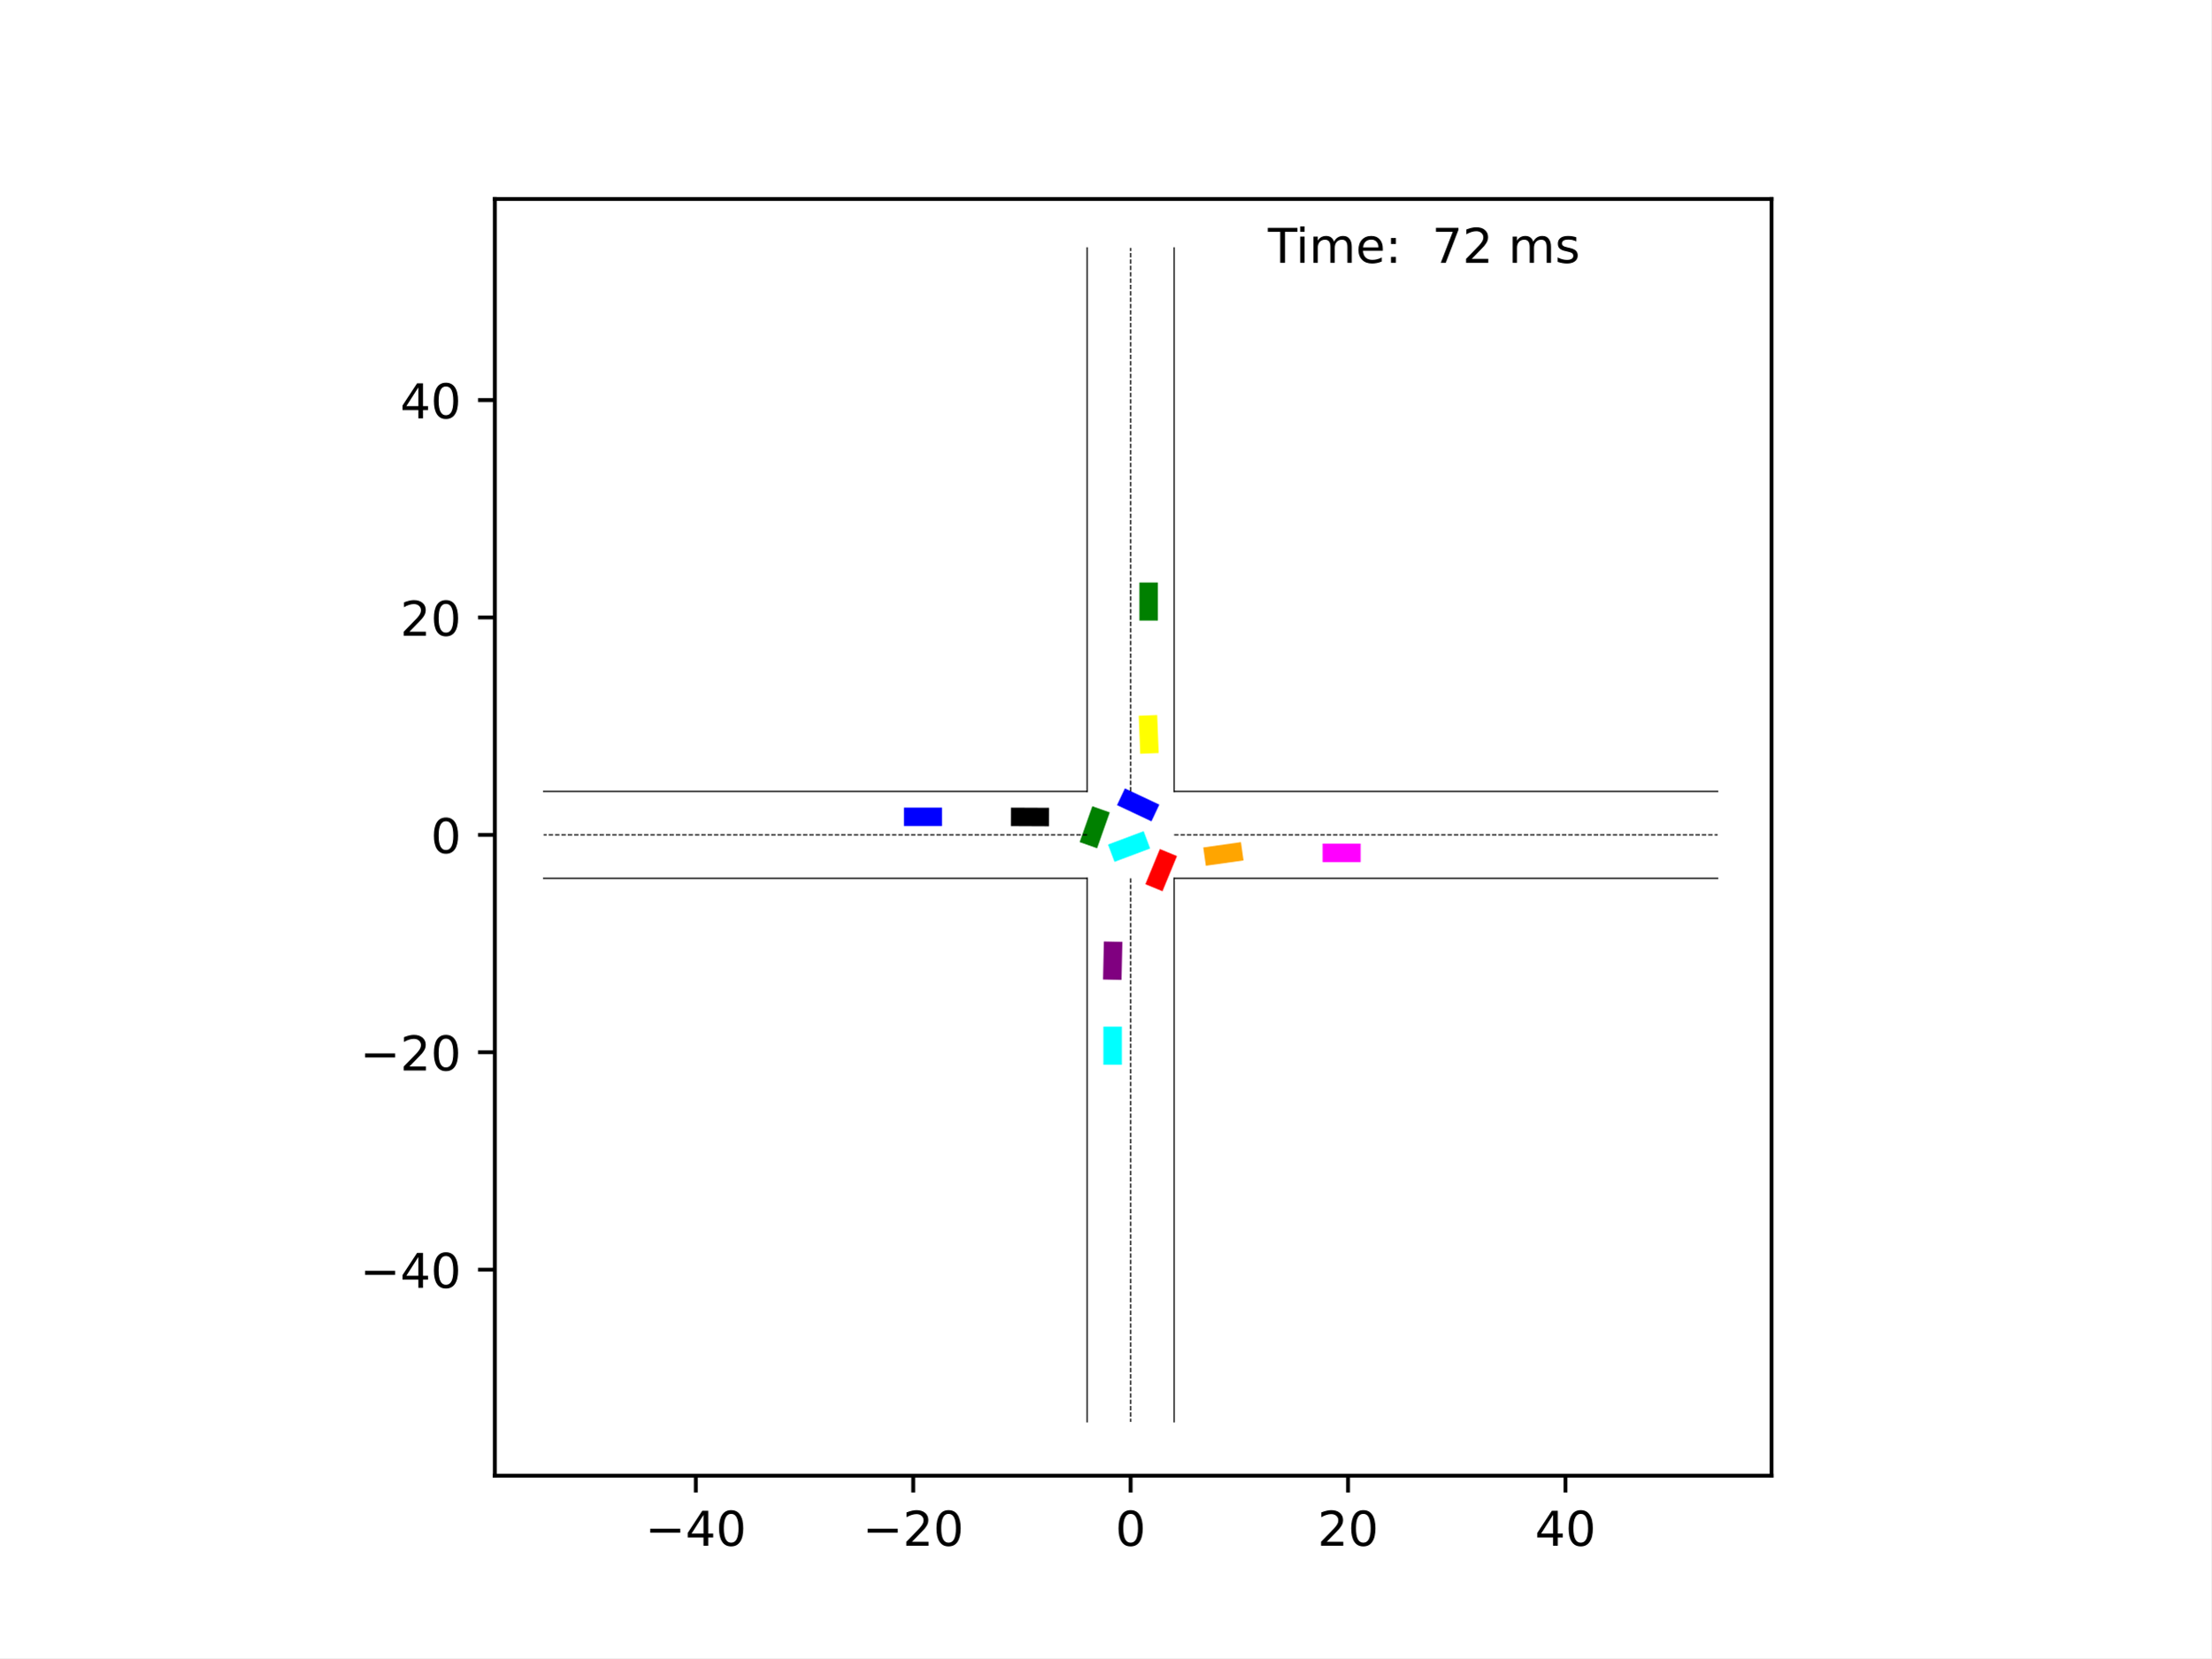
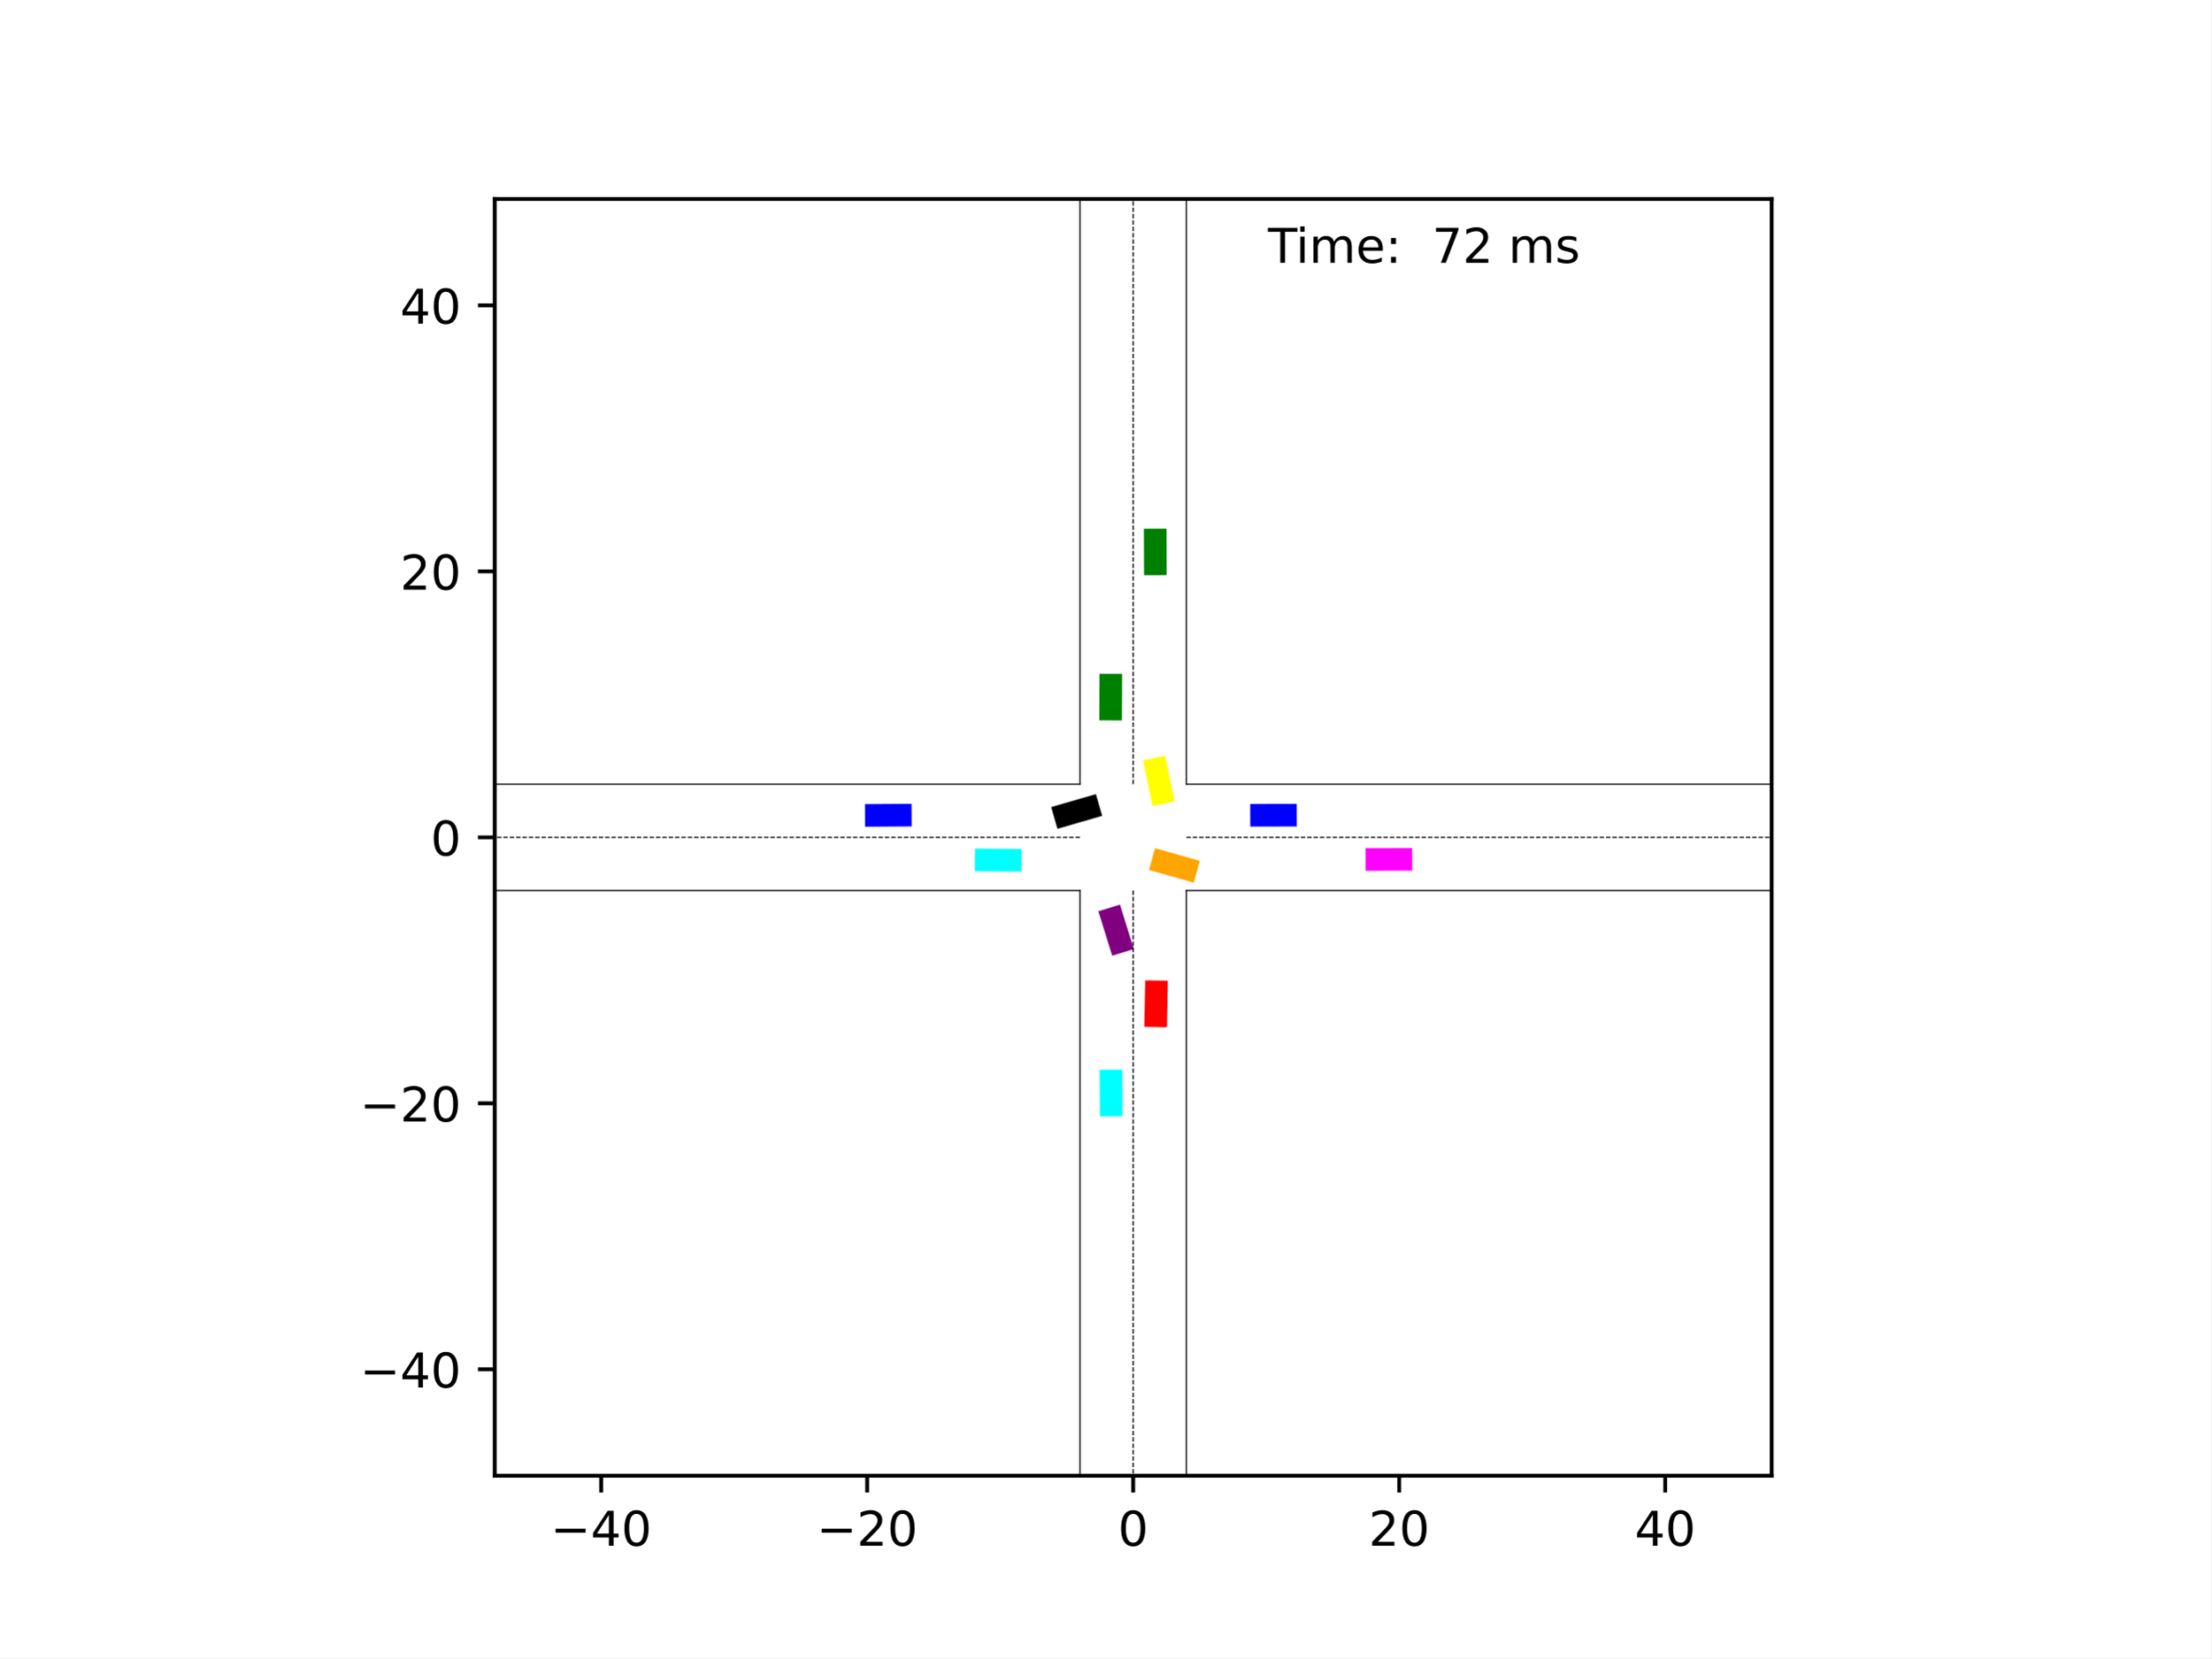
<svg xmlns="http://www.w3.org/2000/svg" xmlns:xlink="http://www.w3.org/1999/xlink" width="460.8pt" height="345.6pt" viewBox="0 0 460.8 345.6" version="1.1">
  <defs>
    <style type="text/css">*{stroke-linejoin: round; stroke-linecap: butt}</style>
  </defs>
  <g id="figure_1">
    <g id="patch_1">
      <path d="M 0 345.6  L 460.8 345.6  L 460.8 0  L 0 0  z " style="fill: #ffffff" />
    </g>
    <g id="axes_1">
      <g id="patch_2">
-         <path d="M 103.12 307.584  L 369.2 307.584  L 369.2 41.472  L 103.12 41.472  z " style="fill: #ffffff" />
+         <path d="M 103.104 307.584  L 369.216 307.584  L 369.216 41.472  L 103.104 41.472  z " style="fill: #ffffff" />
      </g>
      <g id="patch_3">
-         <path d="M 196.323 168.331  L 188.393 168.333  L 188.394 172.184  L 196.324 172.183  z " clip-path="url(#p15d6bfc2dc)" style="fill: #0000ff" />
+         <path d="M 189.963 167.54  L 180.261 167.6  L 180.29 172.312  L 189.992 172.253  z " clip-path="url(#p60018f7299)" style="fill: #0000ff" />
      </g>
      <g id="patch_4">
-         <path d="M 241.308 129.342  L 241.308 121.412  L 237.456 121.412  L 237.456 129.342  z " clip-path="url(#p15d6bfc2dc)" style="fill: #008000" />
+         <path d="M 243.13 119.872  L 243.1 110.17  L 238.388 110.184  L 238.418 119.886  z " clip-path="url(#p60018f7299)" style="fill: #008000" />
      </g>
      <g id="patch_5">
-         <path d="M 229.948 214.001  L 229.949 221.93  L 233.8 221.93  L 233.8 214  z " clip-path="url(#p15d6bfc2dc)" style="fill: #00ffff" />
+         <path d="M 229.165 222.984  L 229.228 232.686  L 233.94 232.655  L 233.877 222.953  z " clip-path="url(#p60018f7299)" style="fill: #00ffff" />
      </g>
      <g id="patch_6">
-         <path d="M 275.633 179.691  L 283.563 179.691  L 283.563 175.839  L 275.633 175.84  z " clip-path="url(#p15d6bfc2dc)" style="fill: #ff00ff" />
+         <path d="M 284.6 181.5  L 294.302 181.466  L 294.286 176.754  L 284.584 176.788  z " clip-path="url(#p60018f7299)" style="fill: #ff00ff" />
      </g>
      <g id="patch_7">
-         <path d="M 241.471 156.951  L 241.162 149.027  L 237.313 149.178  L 237.623 157.101  z " clip-path="url(#p15d6bfc2dc)" style="fill: #ffff00" />
+         <path d="M 244.804 167.025  L 242.81 157.53  L 238.198 158.498  L 240.192 167.993  z " clip-path="url(#p60018f7299)" style="fill: #ffff00" />
      </g>
      <g id="patch_8">
-         <path d="M 218.627 168.375  L 210.697 168.339  L 210.679 172.19  L 218.609 172.227  z " clip-path="url(#p15d6bfc2dc)" />
+         <path d="M 228.388 165.521  L 219.068 168.216  L 220.377 172.743  L 229.697 170.047  z " clip-path="url(#p60018f7299)" />
      </g>
      <g id="patch_9">
-         <path d="M 251.305 180.451  L 259.157 179.34  L 258.617 175.527  L 250.766 176.637  z " clip-path="url(#p15d6bfc2dc)" style="fill: #ffa500" />
+         <path d="M 239.437 181.329  L 248.773 183.967  L 250.055 179.432  L 240.718 176.794  z " clip-path="url(#p60018f7299)" style="fill: #ffa500" />
      </g>
      <g id="patch_10">
-         <path d="M 230.05 196.234  L 229.876 204.162  L 233.727 204.247  L 233.901 196.319  z " clip-path="url(#p15d6bfc2dc)" style="fill: #800080" />
+         <path d="M 228.908 189.94  L 231.783 199.206  L 236.284 197.81  L 233.409 188.544  z " clip-path="url(#p60018f7299)" style="fill: #800080" />
      </g>
      <g id="patch_11">
-         <path d="M 242.264 185.762  L 245.283 178.43  L 241.721 176.963  L 238.702 184.296  z " clip-path="url(#p15d6bfc2dc)" style="fill: #ff0000" />
+         <path d="M 243.2 214.114  L 243.376 204.413  L 238.665 204.327  L 238.488 214.028  z " clip-path="url(#p60018f7299)" style="fill: #ff0000" />
      </g>
      <g id="patch_12">
-         <path d="M 241.606 167.709  L 234.433 164.329  L 232.791 167.814  L 239.965 171.194  z " clip-path="url(#p15d6bfc2dc)" style="fill: #0000ff" />
+         <path d="M 270.246 167.551  L 260.544 167.573  L 260.555 172.285  L 270.257 172.263  z " clip-path="url(#p60018f7299)" style="fill: #0000ff" />
      </g>
      <g id="patch_13">
-         <path d="M 227.644 168.044  L 225.005 175.522  L 228.637 176.804  L 231.276 169.326  z " clip-path="url(#p15d6bfc2dc)" style="fill: #008000" />
+         <path d="M 229.142 140.428  L 229.1 150.13  L 233.812 150.15  L 233.854 140.448  z " clip-path="url(#p60018f7299)" style="fill: #008000" />
      </g>
      <g id="patch_14">
-         <path d="M 232.269 179.636  L 239.693 176.85  L 238.34 173.244  L 230.916 176.03  z " clip-path="url(#p15d6bfc2dc)" style="fill: #00ffff" />
+         <path d="M 203.152 181.579  L 212.854 181.664  L 212.895 176.952  L 203.193 176.867  z " clip-path="url(#p60018f7299)" style="fill: #00ffff" />
      </g>
      <g id="matplotlib.axis_1">
        <g id="xtick_1">
          <g id="line2d_1">
            <defs>
-               <path id="m2c3c465131" d="M 0 0  L 0 3.5  " style="stroke: #000000; stroke-width: 0.8" />
+               <path id="mf21160d716" d="M 0 0  L 0 3.5  " style="stroke: #000000; stroke-width: 0.8" />
            </defs>
            <g>
-               <use xlink:href="#m2c3c465131" x="145.003" y="307.584" style="stroke: #000000; stroke-width: 0.8" />
+               <use xlink:href="#mf21160d716" x="125.28" y="307.584" style="stroke: #000000; stroke-width: 0.8" />
            </g>
          </g>
          <g id="text_1">
-             <g transform="translate(134.4503 322.1824) scale(0.1 -0.1)">
+             <g transform="translate(114.7277 322.1824) scale(0.1 -0.1)">
              <defs>
                <path id="DejaVuSans-2212" d="M 678 2272  L 4684 2272  L 4684 1741  L 678 1741  L 678 2272  z " transform="scale(0.015625)" />
                <path id="DejaVuSans-34" d="M 2419 4116  L 825 1625  L 2419 1625  L 2419 4116  z M 2253 4666  L 3047 4666  L 3047 1625  L 3713 1625  L 3713 1100  L 3047 1100  L 3047 0  L 2419 0  L 2419 1100  L 313 1100  L 313 1709  L 2253 4666  z " transform="scale(0.015625)" />
                <path id="DejaVuSans-30" d="M 2034 4250  Q 1547 4250 1301 3770  Q 1056 3291 1056 2328  Q 1056 1369 1301 889  Q 1547 409 2034 409  Q 2525 409 2770 889  Q 3016 1369 3016 2328  Q 3016 3291 2770 3770  Q 2525 4250 2034 4250  z M 2034 4750  Q 2819 4750 3233 4129  Q 3647 3509 3647 2328  Q 3647 1150 3233 529  Q 2819 -91 2034 -91  Q 1250 -91 836 529  Q 422 1150 422 2328  Q 422 3509 836 4129  Q 1250 4750 2034 4750  z " transform="scale(0.015625)" />
              </defs>
              <use xlink:href="#DejaVuSans-2212" />
              <use xlink:href="#DejaVuSans-34" x="83.789" />
              <use xlink:href="#DejaVuSans-30" x="147.412" />
            </g>
          </g>
        </g>
        <g id="xtick_2">
          <g id="line2d_2">
            <g>
-               <use xlink:href="#m2c3c465131" x="190.315" y="307.584" style="stroke: #000000; stroke-width: 0.8" />
+               <use xlink:href="#mf21160d716" x="180.72" y="307.584" style="stroke: #000000; stroke-width: 0.8" />
            </g>
          </g>
          <g id="text_2">
-             <g transform="translate(179.763 322.1824) scale(0.1 -0.1)">
+             <g transform="translate(170.1677 322.1824) scale(0.1 -0.1)">
              <defs>
                <path id="DejaVuSans-32" d="M 1228 531  L 3431 531  L 3431 0  L 469 0  L 469 531  Q 828 903 1448 1529  Q 2069 2156 2228 2338  Q 2531 2678 2651 2914  Q 2772 3150 2772 3378  Q 2772 3750 2511 3984  Q 2250 4219 1831 4219  Q 1534 4219 1204 4116  Q 875 4013 500 3803  L 500 4441  Q 881 4594 1212 4672  Q 1544 4750 1819 4750  Q 2544 4750 2975 4387  Q 3406 4025 3406 3419  Q 3406 3131 3298 2873  Q 3191 2616 2906 2266  Q 2828 2175 2409 1742  Q 1991 1309 1228 531  z " transform="scale(0.015625)" />
              </defs>
              <use xlink:href="#DejaVuSans-2212" />
              <use xlink:href="#DejaVuSans-32" x="83.789" />
              <use xlink:href="#DejaVuSans-30" x="147.412" />
            </g>
          </g>
        </g>
        <g id="xtick_3">
          <g id="line2d_3">
            <g>
-               <use xlink:href="#m2c3c465131" x="235.628" y="307.584" style="stroke: #000000; stroke-width: 0.8" />
+               <use xlink:href="#mf21160d716" x="236.16" y="307.584" style="stroke: #000000; stroke-width: 0.8" />
            </g>
          </g>
          <g id="text_3">
-             <g transform="translate(232.4467 322.1824) scale(0.1 -0.1)">
+             <g transform="translate(232.9787 322.1824) scale(0.1 -0.1)">
              <use xlink:href="#DejaVuSans-30" />
            </g>
          </g>
        </g>
        <g id="xtick_4">
          <g id="line2d_4">
            <g>
-               <use xlink:href="#m2c3c465131" x="280.941" y="307.584" style="stroke: #000000; stroke-width: 0.8" />
+               <use xlink:href="#mf21160d716" x="291.6" y="307.584" style="stroke: #000000; stroke-width: 0.8" />
            </g>
          </g>
          <g id="text_4">
-             <g transform="translate(274.5782 322.1824) scale(0.1 -0.1)">
+             <g transform="translate(285.2375 322.1824) scale(0.1 -0.1)">
              <use xlink:href="#DejaVuSans-32" />
              <use xlink:href="#DejaVuSans-30" x="63.623" />
            </g>
          </g>
        </g>
        <g id="xtick_5">
          <g id="line2d_5">
            <g>
-               <use xlink:href="#m2c3c465131" x="326.253" y="307.584" style="stroke: #000000; stroke-width: 0.8" />
+               <use xlink:href="#mf21160d716" x="347.04" y="307.584" style="stroke: #000000; stroke-width: 0.8" />
            </g>
          </g>
          <g id="text_5">
-             <g transform="translate(319.8908 322.1824) scale(0.1 -0.1)">
+             <g transform="translate(340.6775 322.1824) scale(0.1 -0.1)">
              <use xlink:href="#DejaVuSans-34" />
              <use xlink:href="#DejaVuSans-30" x="63.623" />
            </g>
          </g>
        </g>
      </g>
      <g id="matplotlib.axis_2">
        <g id="ytick_1">
          <g id="line2d_6">
            <defs>
-               <path id="m3413860afb" d="M 0 0  L -3.5 0  " style="stroke: #000000; stroke-width: 0.8" />
+               <path id="mef0b92aa2e" d="M 0 0  L -3.5 0  " style="stroke: #000000; stroke-width: 0.8" />
            </defs>
            <g>
-               <use xlink:href="#m3413860afb" x="103.12" y="264.637" style="stroke: #000000; stroke-width: 0.8" />
+               <use xlink:href="#mef0b92aa2e" x="103.104" y="285.408" style="stroke: #000000; stroke-width: 0.8" />
            </g>
          </g>
          <g id="text_6">
-             <g transform="translate(75.01489 268.4361) scale(0.1 -0.1)">
+             <g transform="translate(74.99931 289.2072) scale(0.1 -0.1)">
              <use xlink:href="#DejaVuSans-2212" />
              <use xlink:href="#DejaVuSans-34" x="83.789" />
              <use xlink:href="#DejaVuSans-30" x="147.412" />
            </g>
          </g>
        </g>
        <g id="ytick_2">
          <g id="line2d_7">
            <g>
-               <use xlink:href="#m3413860afb" x="103.12" y="219.324" style="stroke: #000000; stroke-width: 0.8" />
+               <use xlink:href="#mef0b92aa2e" x="103.104" y="229.968" style="stroke: #000000; stroke-width: 0.8" />
            </g>
          </g>
          <g id="text_7">
-             <g transform="translate(75.01489 223.1235) scale(0.1 -0.1)">
+             <g transform="translate(74.99931 233.7672) scale(0.1 -0.1)">
              <use xlink:href="#DejaVuSans-2212" />
              <use xlink:href="#DejaVuSans-32" x="83.789" />
              <use xlink:href="#DejaVuSans-30" x="147.412" />
            </g>
          </g>
        </g>
        <g id="ytick_3">
          <g id="line2d_8">
            <g>
-               <use xlink:href="#m3413860afb" x="103.12" y="174.012" style="stroke: #000000; stroke-width: 0.8" />
+               <use xlink:href="#mef0b92aa2e" x="103.104" y="174.528" style="stroke: #000000; stroke-width: 0.8" />
            </g>
          </g>
          <g id="text_8">
-             <g transform="translate(89.75708 177.8108) scale(0.1 -0.1)">
+             <g transform="translate(89.7415 178.3272) scale(0.1 -0.1)">
              <use xlink:href="#DejaVuSans-30" />
            </g>
          </g>
        </g>
        <g id="ytick_4">
          <g id="line2d_9">
            <g>
-               <use xlink:href="#m3413860afb" x="103.12" y="128.699" style="stroke: #000000; stroke-width: 0.8" />
+               <use xlink:href="#mef0b92aa2e" x="103.104" y="119.088" style="stroke: #000000; stroke-width: 0.8" />
            </g>
          </g>
          <g id="text_9">
-             <g transform="translate(83.39458 132.4981) scale(0.1 -0.1)">
+             <g transform="translate(83.379 122.8872) scale(0.1 -0.1)">
              <use xlink:href="#DejaVuSans-32" />
              <use xlink:href="#DejaVuSans-30" x="63.623" />
            </g>
          </g>
        </g>
        <g id="ytick_5">
          <g id="line2d_10">
            <g>
-               <use xlink:href="#m3413860afb" x="103.12" y="83.386" style="stroke: #000000; stroke-width: 0.8" />
+               <use xlink:href="#mef0b92aa2e" x="103.104" y="63.648" style="stroke: #000000; stroke-width: 0.8" />
            </g>
          </g>
          <g id="text_10">
-             <g transform="translate(83.39458 87.18544) scale(0.1 -0.1)">
+             <g transform="translate(83.379 67.44722) scale(0.1 -0.1)">
              <use xlink:href="#DejaVuSans-34" />
              <use xlink:href="#DejaVuSans-30" x="63.623" />
            </g>
          </g>
        </g>
      </g>
      <g id="line2d_11">
-         <path d="M 244.691 296.356  L 244.691 183.074  " clip-path="url(#p15d6bfc2dc)" style="fill: none; stroke: #000000; stroke-width: 0.25; stroke-linecap: square" />
+         <path d="M 247.248 346.6  L 247.248 185.616  " clip-path="url(#p60018f7299)" style="fill: none; stroke: #000000; stroke-width: 0.25; stroke-linecap: square" />
      </g>
      <g id="line2d_12">
-         <path d="M 244.691 183.074  L 357.972 183.074  " clip-path="url(#p15d6bfc2dc)" style="fill: none; stroke: #000000; stroke-width: 0.25; stroke-linecap: square" />
+         <path d="M 247.248 185.616  L 413.568 185.616  " clip-path="url(#p60018f7299)" style="fill: none; stroke: #000000; stroke-width: 0.25; stroke-linecap: square" />
      </g>
      <g id="line2d_13">
-         <path d="M 357.972 164.949  L 244.691 164.949  " clip-path="url(#p15d6bfc2dc)" style="fill: none; stroke: #000000; stroke-width: 0.25; stroke-linecap: square" />
+         <path d="M 413.568 163.44  L 247.248 163.44  " clip-path="url(#p60018f7299)" style="fill: none; stroke: #000000; stroke-width: 0.25; stroke-linecap: square" />
      </g>
      <g id="line2d_14">
-         <path d="M 244.691 164.949  L 244.691 51.667  " clip-path="url(#p15d6bfc2dc)" style="fill: none; stroke: #000000; stroke-width: 0.25; stroke-linecap: square" />
+         <path d="M 247.248 163.44  L 247.248 -1  " clip-path="url(#p60018f7299)" style="fill: none; stroke: #000000; stroke-width: 0.25; stroke-linecap: square" />
      </g>
      <g id="line2d_15">
-         <path d="M 226.565 51.667  L 226.565 164.949  " clip-path="url(#p15d6bfc2dc)" style="fill: none; stroke: #000000; stroke-width: 0.25; stroke-linecap: square" />
+         <path d="M 225.072 -1  L 225.072 163.44  " clip-path="url(#p60018f7299)" style="fill: none; stroke: #000000; stroke-width: 0.25; stroke-linecap: square" />
      </g>
      <g id="line2d_16">
-         <path d="M 226.565 164.949  L 113.284 164.949  " clip-path="url(#p15d6bfc2dc)" style="fill: none; stroke: #000000; stroke-width: 0.25; stroke-linecap: square" />
+         <path d="M 225.072 163.44  L 58.752 163.44  " clip-path="url(#p60018f7299)" style="fill: none; stroke: #000000; stroke-width: 0.25; stroke-linecap: square" />
      </g>
      <g id="line2d_17">
-         <path d="M 113.284 183.074  L 226.565 183.074  " clip-path="url(#p15d6bfc2dc)" style="fill: none; stroke: #000000; stroke-width: 0.25; stroke-linecap: square" />
+         <path d="M 58.752 185.616  L 225.072 185.616  " clip-path="url(#p60018f7299)" style="fill: none; stroke: #000000; stroke-width: 0.25; stroke-linecap: square" />
      </g>
      <g id="line2d_18">
-         <path d="M 226.565 183.074  L 226.565 296.356  " clip-path="url(#p15d6bfc2dc)" style="fill: none; stroke: #000000; stroke-width: 0.25; stroke-linecap: square" />
+         <path d="M 225.072 185.616  L 225.072 346.6  " clip-path="url(#p60018f7299)" style="fill: none; stroke: #000000; stroke-width: 0.25; stroke-linecap: square" />
      </g>
      <g id="line2d_19">
-         <path d="M 244.691 174.012  L 357.972 174.012  " clip-path="url(#p15d6bfc2dc)" style="fill: none; stroke-dasharray: 0.925,0.4; stroke-dashoffset: 0; stroke: #000000; stroke-width: 0.25" />
+         <path d="M 247.248 174.528  L 413.568 174.528  " clip-path="url(#p60018f7299)" style="fill: none; stroke-dasharray: 0.925,0.4; stroke-dashoffset: 0; stroke: #000000; stroke-width: 0.25" />
      </g>
      <g id="line2d_20">
-         <path d="M 235.628 164.949  L 235.628 51.667  " clip-path="url(#p15d6bfc2dc)" style="fill: none; stroke-dasharray: 0.925,0.4; stroke-dashoffset: 0; stroke: #000000; stroke-width: 0.25" />
+         <path d="M 236.16 163.44  L 236.16 -1  " clip-path="url(#p60018f7299)" style="fill: none; stroke-dasharray: 0.925,0.4; stroke-dashoffset: 0; stroke: #000000; stroke-width: 0.25" />
      </g>
      <g id="line2d_21">
-         <path d="M 226.565 174.012  L 113.284 174.012  " clip-path="url(#p15d6bfc2dc)" style="fill: none; stroke-dasharray: 0.925,0.4; stroke-dashoffset: 0; stroke: #000000; stroke-width: 0.25" />
+         <path d="M 225.072 174.528  L 58.752 174.528  " clip-path="url(#p60018f7299)" style="fill: none; stroke-dasharray: 0.925,0.4; stroke-dashoffset: 0; stroke: #000000; stroke-width: 0.25" />
      </g>
      <g id="line2d_22">
-         <path d="M 235.628 183.074  L 235.628 296.356  " clip-path="url(#p15d6bfc2dc)" style="fill: none; stroke-dasharray: 0.925,0.4; stroke-dashoffset: 0; stroke: #000000; stroke-width: 0.25" />
+         <path d="M 236.16 185.616  L 236.16 346.6  " clip-path="url(#p60018f7299)" style="fill: none; stroke-dasharray: 0.925,0.4; stroke-dashoffset: 0; stroke: #000000; stroke-width: 0.25" />
      </g>
      <g id="patch_15">
-         <path d="M 103.12 307.584  L 103.12 41.472  " style="fill: none; stroke: #000000; stroke-width: 0.8; stroke-linejoin: miter; stroke-linecap: square" />
+         <path d="M 103.104 307.584  L 103.104 41.472  " style="fill: none; stroke: #000000; stroke-width: 0.8; stroke-linejoin: miter; stroke-linecap: square" />
      </g>
      <g id="patch_16">
-         <path d="M 369.2 307.584  L 369.2 41.472  " style="fill: none; stroke: #000000; stroke-width: 0.8; stroke-linejoin: miter; stroke-linecap: square" />
+         <path d="M 369.216 307.584  L 369.216 41.472  " style="fill: none; stroke: #000000; stroke-width: 0.8; stroke-linejoin: miter; stroke-linecap: square" />
      </g>
      <g id="patch_17">
-         <path d="M 103.12 307.584  L 369.2 307.584  " style="fill: none; stroke: #000000; stroke-width: 0.8; stroke-linejoin: miter; stroke-linecap: square" />
+         <path d="M 103.104 307.584  L 369.216 307.584  " style="fill: none; stroke: #000000; stroke-width: 0.8; stroke-linejoin: miter; stroke-linecap: square" />
      </g>
      <g id="patch_18">
-         <path d="M 103.12 41.472  L 369.2 41.472  " style="fill: none; stroke: #000000; stroke-width: 0.8; stroke-linejoin: miter; stroke-linecap: square" />
+         <path d="M 103.104 41.472  L 369.216 41.472  " style="fill: none; stroke: #000000; stroke-width: 0.8; stroke-linejoin: miter; stroke-linecap: square" />
      </g>
      <g id="text_11">
-         <g transform="translate(264.243 54.7776) scale(0.1 -0.1)">
+         <g transform="translate(264.2539 54.7776) scale(0.1 -0.1)">
          <defs>
            <path id="DejaVuSans-54" d="M -19 4666  L 3928 4666  L 3928 4134  L 2272 4134  L 2272 0  L 1638 0  L 1638 4134  L -19 4134  L -19 4666  z " transform="scale(0.015625)" />
            <path id="DejaVuSans-69" d="M 603 3500  L 1178 3500  L 1178 0  L 603 0  L 603 3500  z M 603 4863  L 1178 4863  L 1178 4134  L 603 4134  L 603 4863  z " transform="scale(0.015625)" />
            <path id="DejaVuSans-6d" d="M 3328 2828  Q 3544 3216 3844 3400  Q 4144 3584 4550 3584  Q 5097 3584 5394 3201  Q 5691 2819 5691 2113  L 5691 0  L 5113 0  L 5113 2094  Q 5113 2597 4934 2840  Q 4756 3084 4391 3084  Q 3944 3084 3684 2787  Q 3425 2491 3425 1978  L 3425 0  L 2847 0  L 2847 2094  Q 2847 2600 2669 2842  Q 2491 3084 2119 3084  Q 1678 3084 1418 2786  Q 1159 2488 1159 1978  L 1159 0  L 581 0  L 581 3500  L 1159 3500  L 1159 2956  Q 1356 3278 1631 3431  Q 1906 3584 2284 3584  Q 2666 3584 2933 3390  Q 3200 3197 3328 2828  z " transform="scale(0.015625)" />
            <path id="DejaVuSans-65" d="M 3597 1894  L 3597 1613  L 953 1613  Q 991 1019 1311 708  Q 1631 397 2203 397  Q 2534 397 2845 478  Q 3156 559 3463 722  L 3463 178  Q 3153 47 2828 -22  Q 2503 -91 2169 -91  Q 1331 -91 842 396  Q 353 884 353 1716  Q 353 2575 817 3079  Q 1281 3584 2069 3584  Q 2775 3584 3186 3129  Q 3597 2675 3597 1894  z M 3022 2063  Q 3016 2534 2758 2815  Q 2500 3097 2075 3097  Q 1594 3097 1305 2825  Q 1016 2553 972 2059  L 3022 2063  z " transform="scale(0.015625)" />
            <path id="DejaVuSans-3a" d="M 750 794  L 1409 794  L 1409 0  L 750 0  L 750 794  z M 750 3309  L 1409 3309  L 1409 2516  L 750 2516  L 750 3309  z " transform="scale(0.015625)" />
            <path id="DejaVuSans-20" transform="scale(0.015625)" />
            <path id="DejaVuSans-37" d="M 525 4666  L 3525 4666  L 3525 4397  L 1831 0  L 1172 0  L 2766 4134  L 525 4134  L 525 4666  z " transform="scale(0.015625)" />
            <path id="DejaVuSans-73" d="M 2834 3397  L 2834 2853  Q 2591 2978 2328 3040  Q 2066 3103 1784 3103  Q 1356 3103 1142 2972  Q 928 2841 928 2578  Q 928 2378 1081 2264  Q 1234 2150 1697 2047  L 1894 2003  Q 2506 1872 2764 1633  Q 3022 1394 3022 966  Q 3022 478 2636 193  Q 2250 -91 1575 -91  Q 1294 -91 989 -36  Q 684 19 347 128  L 347 722  Q 666 556 975 473  Q 1284 391 1588 391  Q 1994 391 2212 530  Q 2431 669 2431 922  Q 2431 1156 2273 1281  Q 2116 1406 1581 1522  L 1381 1569  Q 847 1681 609 1914  Q 372 2147 372 2553  Q 372 3047 722 3315  Q 1072 3584 1716 3584  Q 2034 3584 2315 3537  Q 2597 3491 2834 3397  z " transform="scale(0.015625)" />
          </defs>
          <use xlink:href="#DejaVuSans-54" />
          <use xlink:href="#DejaVuSans-69" x="57.959" />
          <use xlink:href="#DejaVuSans-6d" x="85.742" />
          <use xlink:href="#DejaVuSans-65" x="183.154" />
          <use xlink:href="#DejaVuSans-3a" x="244.678" />
          <use xlink:href="#DejaVuSans-20" x="278.369" />
          <use xlink:href="#DejaVuSans-20" x="310.156" />
          <use xlink:href="#DejaVuSans-37" x="341.943" />
          <use xlink:href="#DejaVuSans-32" x="405.566" />
          <use xlink:href="#DejaVuSans-20" x="469.189" />
          <use xlink:href="#DejaVuSans-6d" x="500.977" />
          <use xlink:href="#DejaVuSans-73" x="598.389" />
        </g>
      </g>
    </g>
  </g>
  <defs>
-     <clipPath id="p15d6bfc2dc">
-       <rect x="103.12" y="41.472" width="266.081" height="266.112" />
+     <clipPath id="p60018f7299">
+       <rect x="103.104" y="41.472" width="266.112" height="266.112" />
    </clipPath>
  </defs>
</svg>
